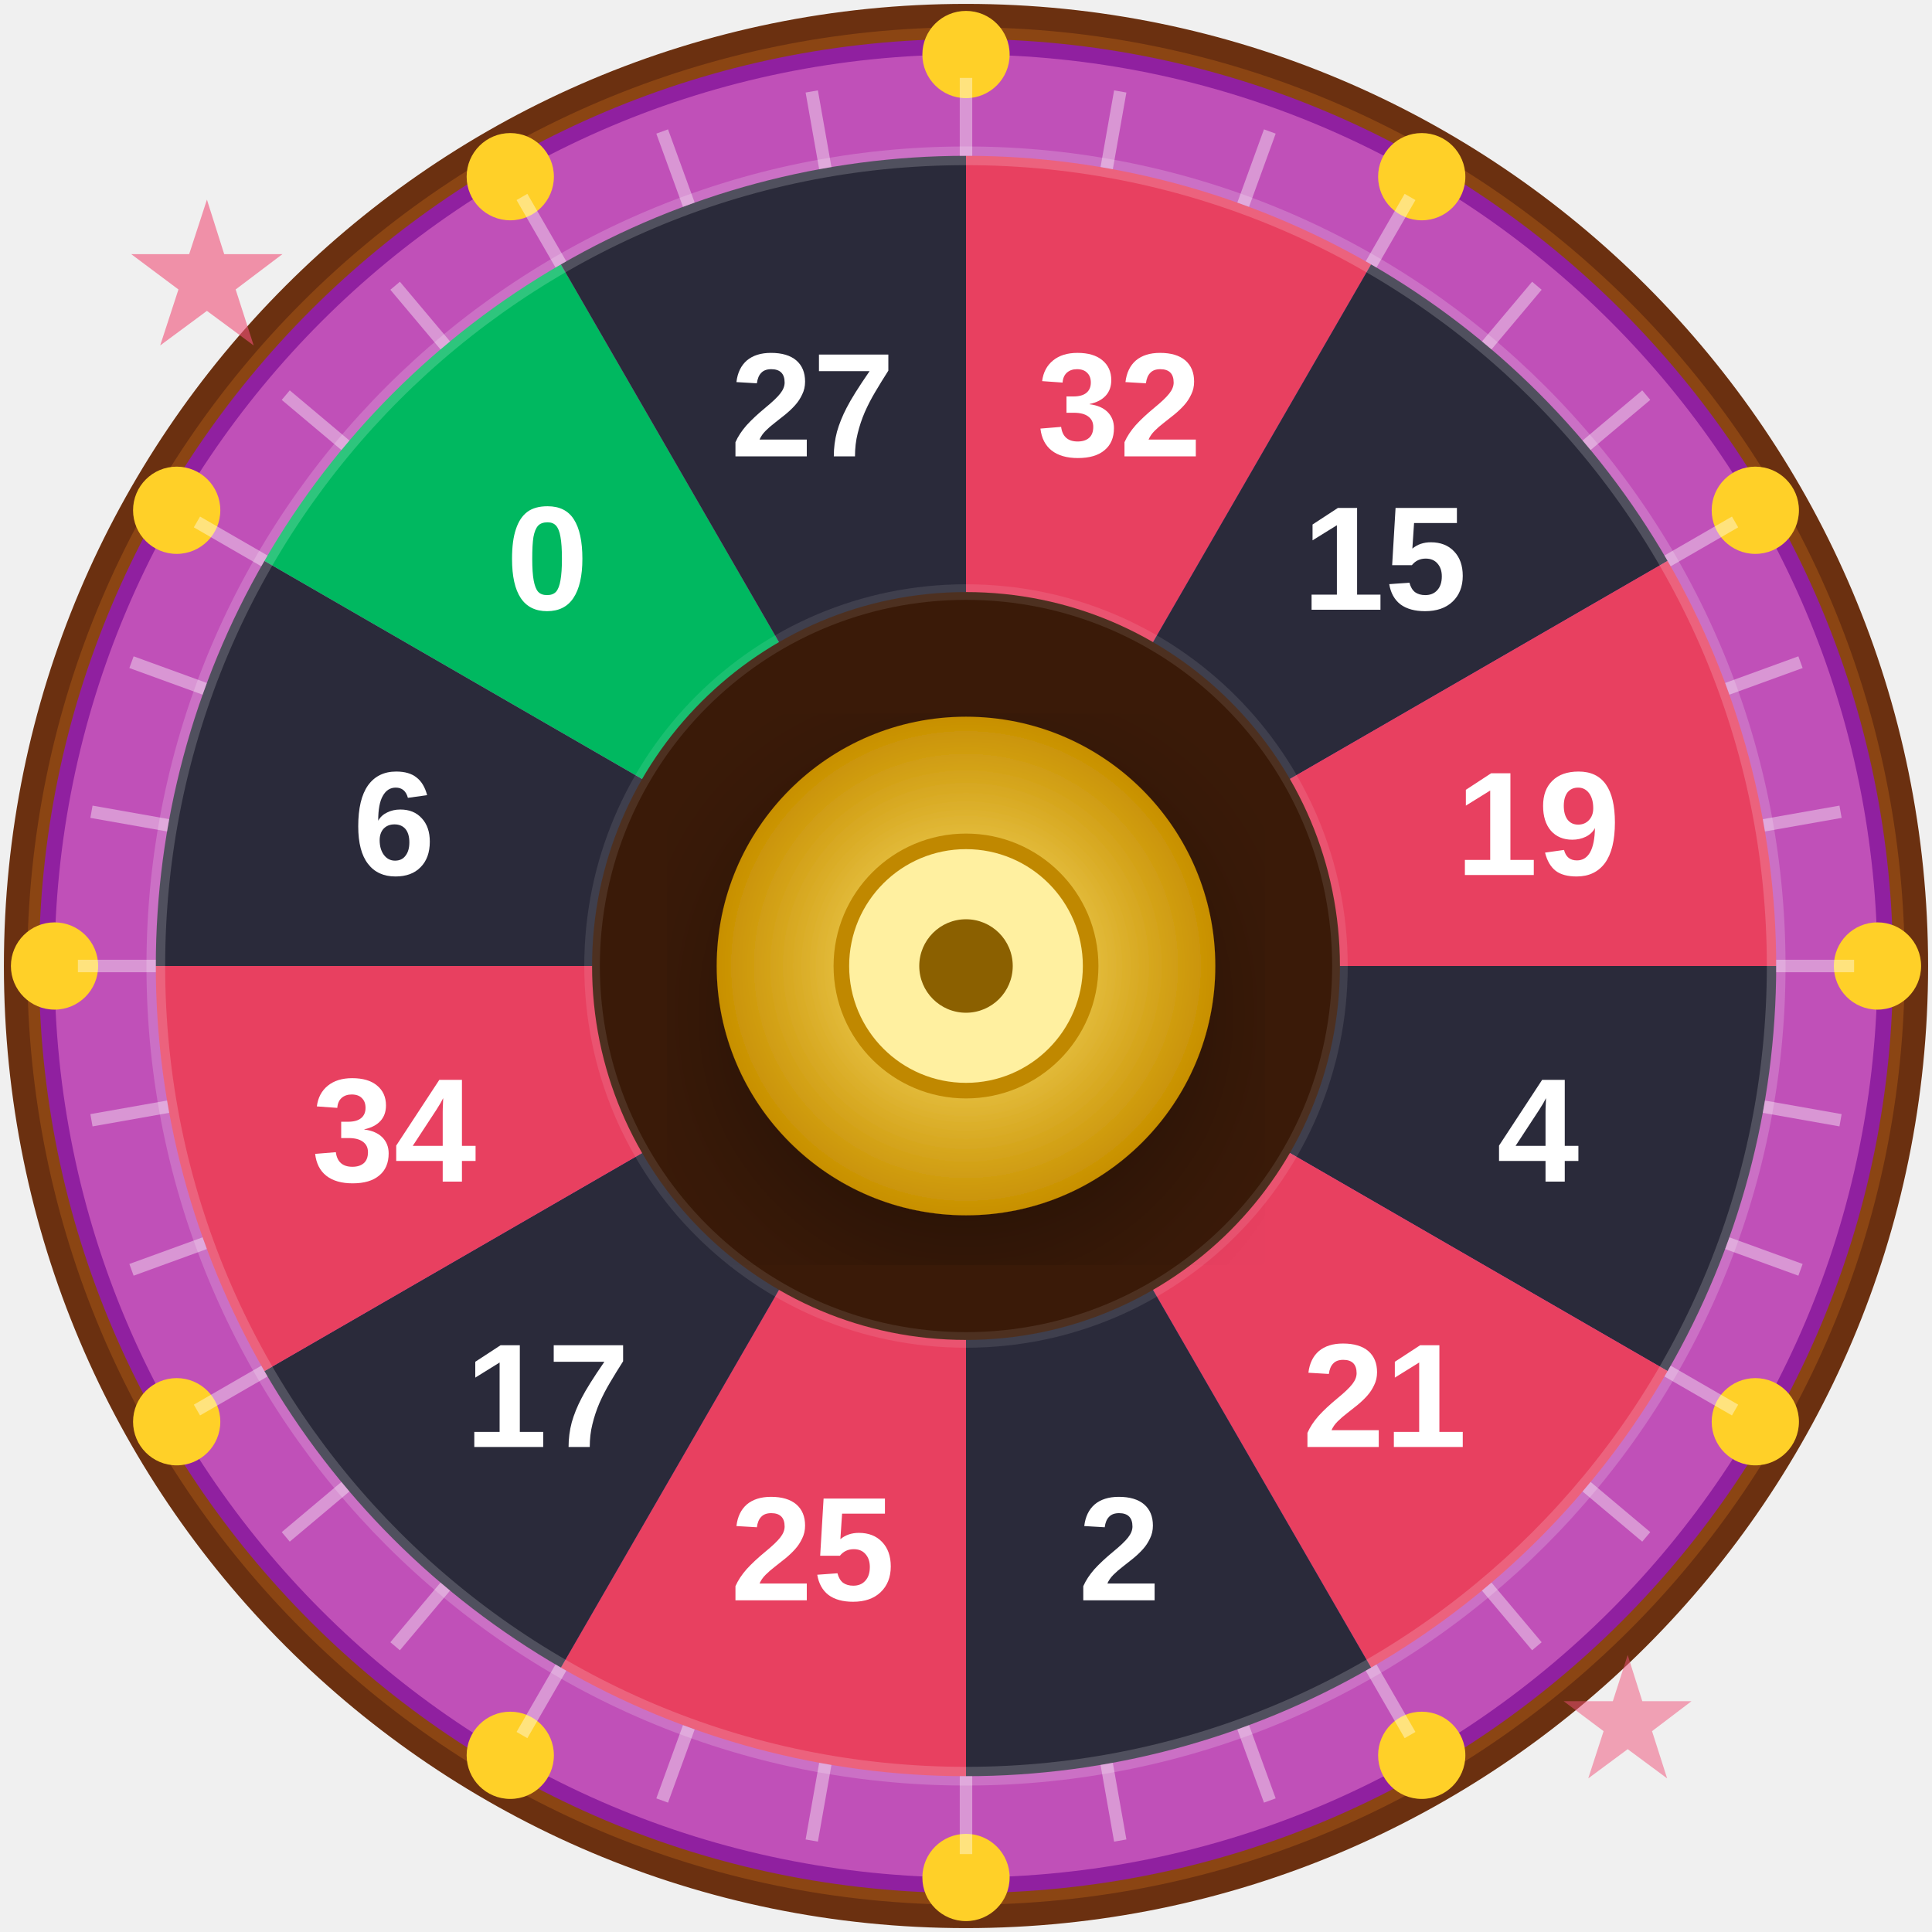
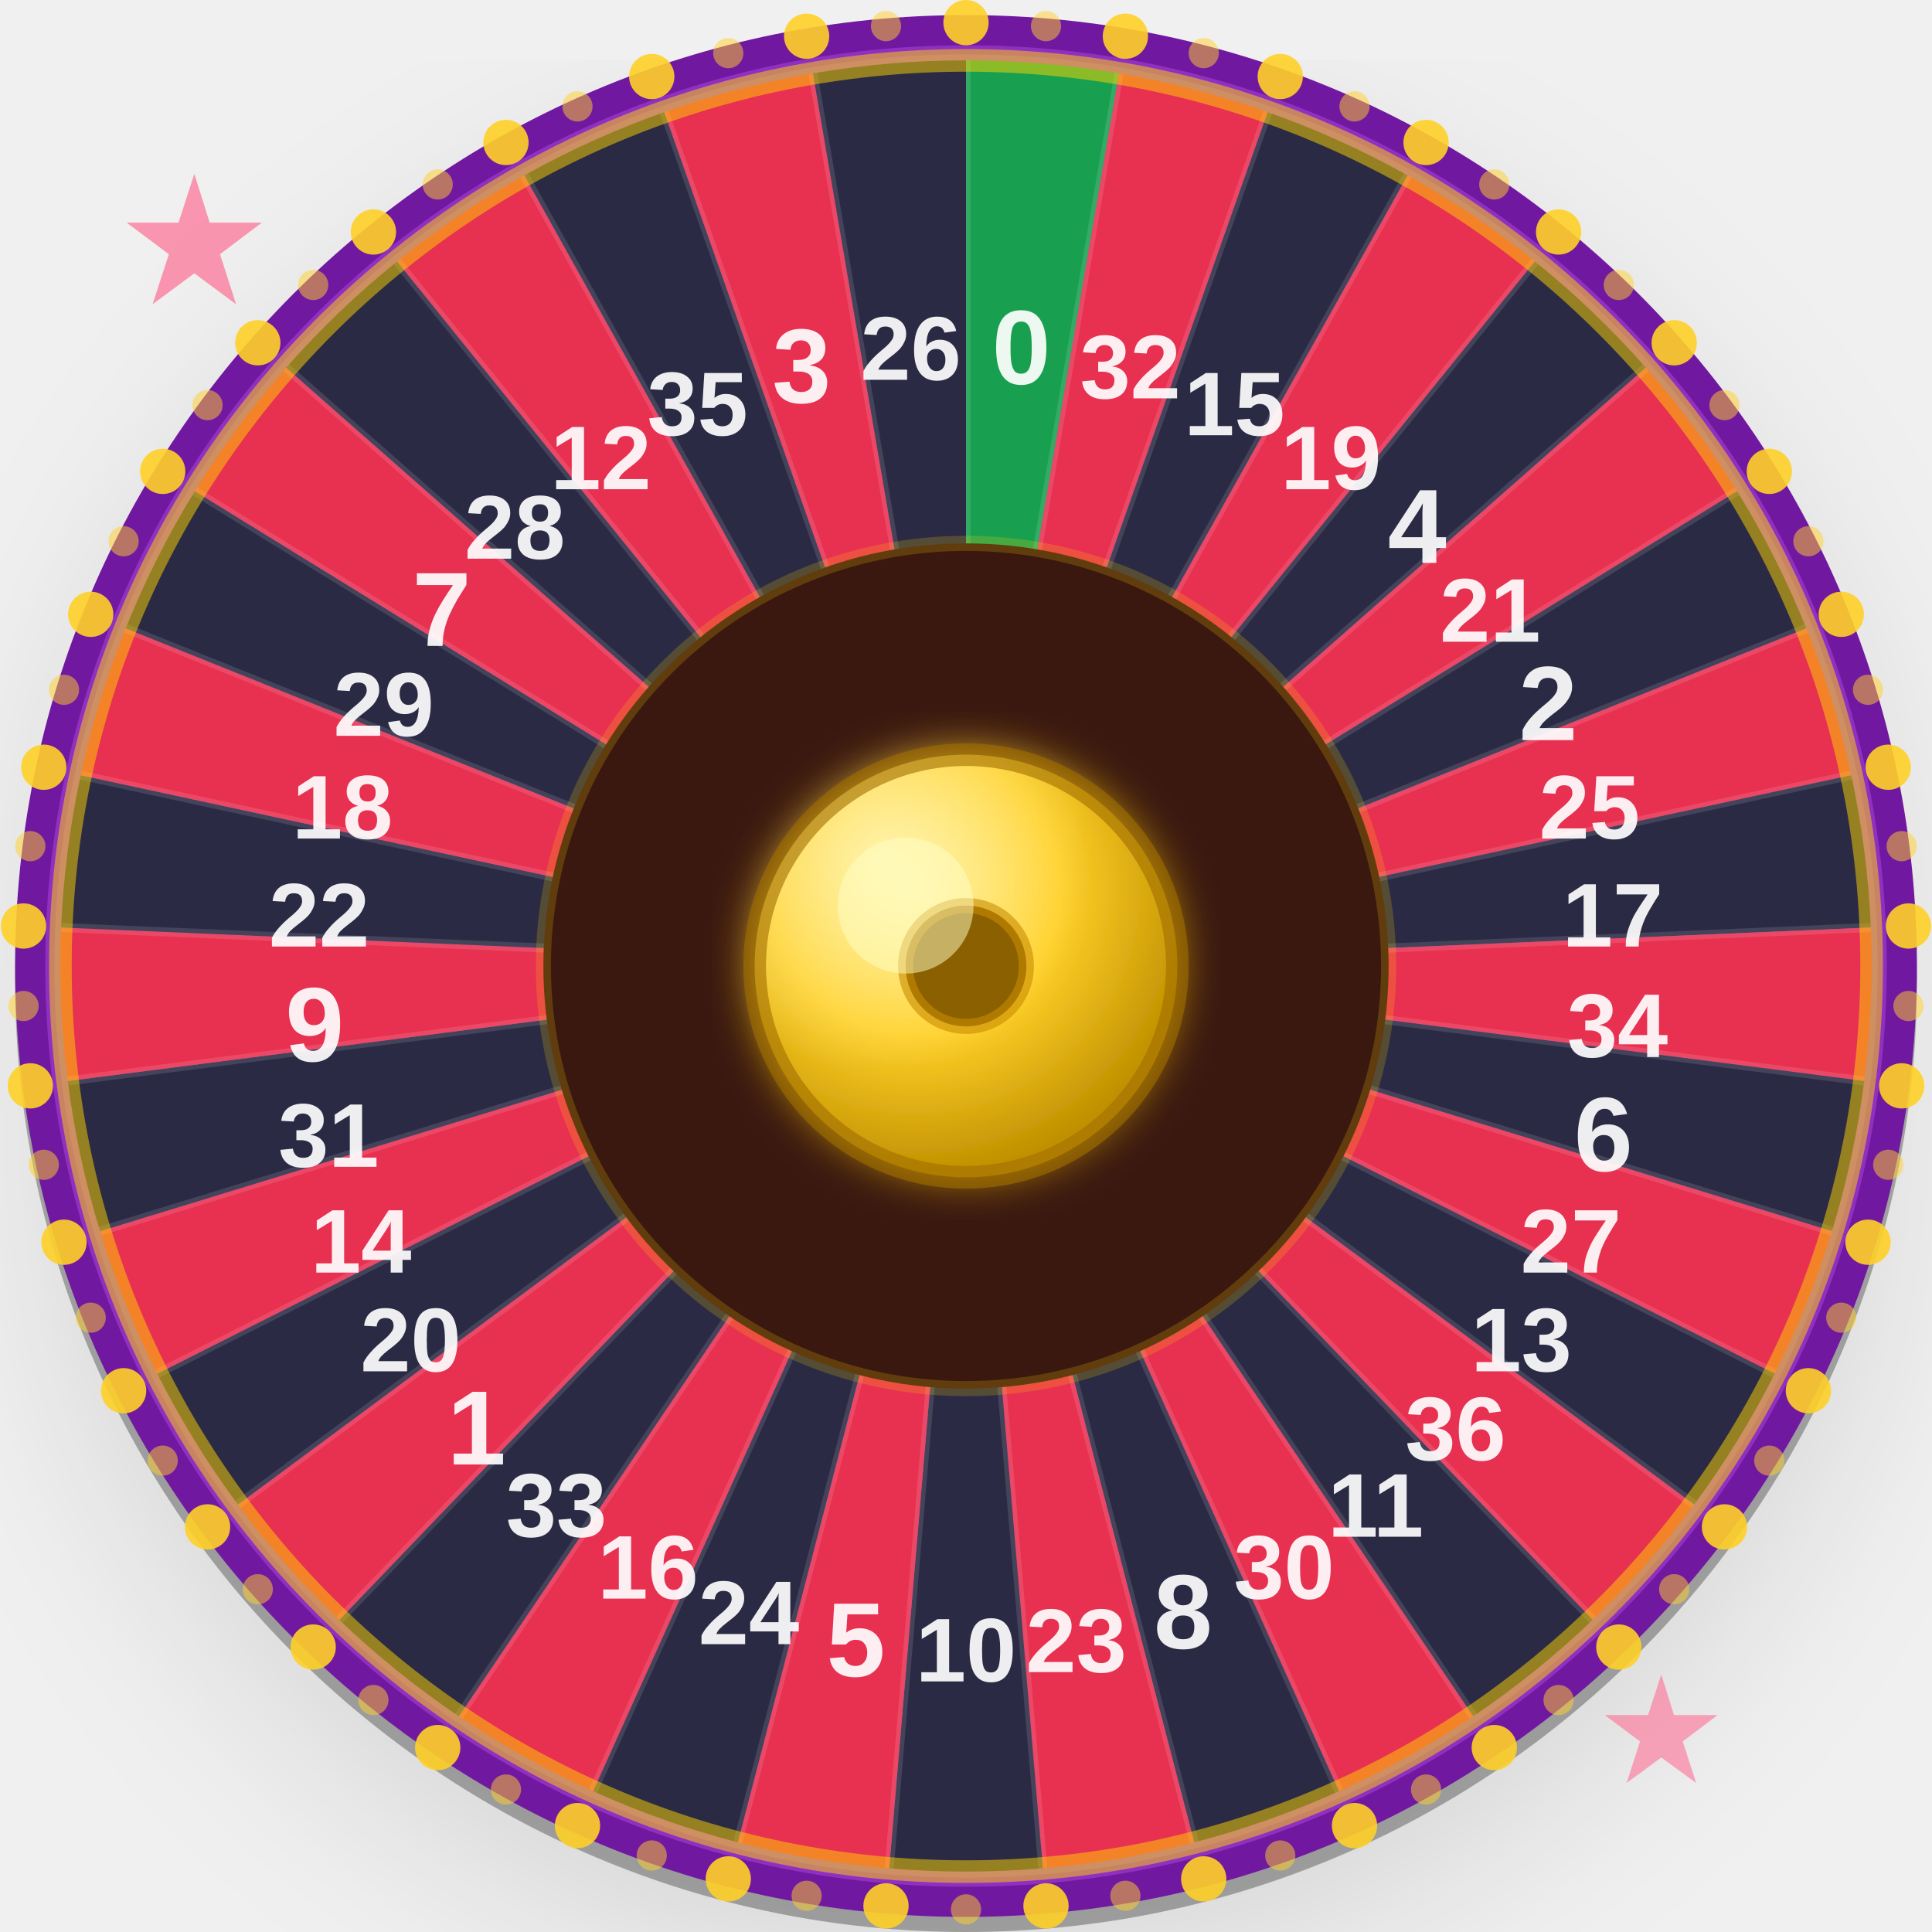
- <svg xmlns="http://www.w3.org/2000/svg" viewBox="0 0 124 124">
+ <svg xmlns="http://www.w3.org/2000/svg" viewBox="0 0 128 128">
  <defs>
-     <radialGradient id="wHub" cx="50%" cy="50%" r="50%">
+     <radialGradient id="hubG" cx="38%" cy="32%" r="68%">
      <stop offset="0%" stop-color="#FFE878" />
-       <stop offset="100%" stop-color="#C89000" />
+       <stop offset="50%" stop-color="#FFD028" />
+       <stop offset="100%" stop-color="#C09000" />
    </radialGradient>
-     <filter id="wShadow" x="-10%" y="-10%" width="120%" height="120%">
-       <feDropShadow dx="0" dy="3" stdDeviation="4" flood-color="rgba(0,0,0,0.3)" />
+     <radialGradient id="hubShine" cx="30%" cy="25%" r="50%">
+       <stop offset="0%" stop-color="rgba(255,255,220,0.6)" />
+       <stop offset="100%" stop-color="rgba(255,255,220,0)" />
+     </radialGradient>
+     <filter id="wShadow">
+       <feDropShadow dx="0" dy="4" stdDeviation="6" flood-color="rgba(0,0,0,0.35)" />
+     </filter>
+     <filter id="wGlow">
+       <feGaussianBlur stdDeviation="1.5" result="b" />
+       <feMerge>
+         <feMergeNode in="b" />
+         <feMergeNode in="SourceGraphic" />
+       </feMerge>
    </filter>
  </defs>
-   <circle cx="62" cy="62" r="61" fill="#8B4513" stroke="#6B3010" stroke-width="1.5" />
-   <circle cx="62" cy="62" r="59" fill="#C050B8" stroke="#9020A0" stroke-width="1" />
-   <circle cx="62.0" cy="3.5" r="2.8" fill="#FFD028" />
-   <circle cx="91.25" cy="11.34" r="2.8" fill="#FFD028" />
-   <circle cx="112.66" cy="32.75" r="2.8" fill="#FFD028" />
-   <circle cx="120.5" cy="62.0" r="2.8" fill="#FFD028" />
-   <circle cx="112.66" cy="91.25" r="2.8" fill="#FFD028" />
-   <circle cx="91.25" cy="112.66" r="2.8" fill="#FFD028" />
-   <circle cx="62.0" cy="120.5" r="2.8" fill="#FFD028" />
-   <circle cx="32.75" cy="112.66" r="2.8" fill="#FFD028" />
-   <circle cx="11.34" cy="91.25" r="2.8" fill="#FFD028" />
-   <circle cx="3.5" cy="62.0" r="2.8" fill="#FFD028" />
-   <circle cx="11.34" cy="32.75" r="2.8" fill="#FFD028" />
-   <circle cx="32.75" cy="11.34" r="2.8" fill="#FFD028" />
-   <path d="M 62,62 L 62.0,10.0 A 52,52 0 0,1 88.0,16.97 Z" fill="#E84060" />
-   <text x="71.84" y="29.29" text-anchor="middle" font-size="9.5" font-weight="700" fill="white" font-family="Arial">32</text>
-   <path d="M 62,62 L 88.0,16.97 A 52,52 0 0,1 107.03,36.0 Z" fill="#2A2A3A" />
-   <text x="88.87" y="39.13" text-anchor="middle" font-size="9.5" font-weight="700" fill="white" font-family="Arial">15</text>
-   <path d="M 62,62 L 107.03,36.0 A 52,52 0 0,1 114.0,62.0 Z" fill="#E84060" />
-   <text x="98.71" y="56.16" text-anchor="middle" font-size="9.5" font-weight="700" fill="white" font-family="Arial">19</text>
-   <path d="M 62,62 L 114.0,62.0 A 52,52 0 0,1 107.03,88.0 Z" fill="#2A2A3A" />
-   <text x="98.71" y="75.84" text-anchor="middle" font-size="9.5" font-weight="700" fill="white" font-family="Arial">4</text>
-   <path d="M 62,62 L 107.03,88.0 A 52,52 0 0,1 88.0,107.03 Z" fill="#E84060" />
-   <text x="88.87" y="92.87" text-anchor="middle" font-size="9.5" font-weight="700" fill="white" font-family="Arial">21</text>
-   <path d="M 62,62 L 88.0,107.03 A 52,52 0 0,1 62.0,114.0 Z" fill="#2A2A3A" />
-   <text x="71.84" y="102.71" text-anchor="middle" font-size="9.5" font-weight="700" fill="white" font-family="Arial">2</text>
-   <path d="M 62,62 L 62.0,114.0 A 52,52 0 0,1 36.0,107.03 Z" fill="#E84060" />
-   <text x="52.16" y="102.71" text-anchor="middle" font-size="9.5" font-weight="700" fill="white" font-family="Arial">25</text>
-   <path d="M 62,62 L 36.0,107.03 A 52,52 0 0,1 16.97,88.0 Z" fill="#2A2A3A" />
-   <text x="35.13" y="92.87" text-anchor="middle" font-size="9.5" font-weight="700" fill="white" font-family="Arial">17</text>
-   <path d="M 62,62 L 16.97,88.0 A 52,52 0 0,1 10.0,62.0 Z" fill="#E84060" />
-   <text x="25.29" y="75.84" text-anchor="middle" font-size="9.5" font-weight="700" fill="white" font-family="Arial">34</text>
-   <path d="M 62,62 L 10.0,62.0 A 52,52 0 0,1 16.97,36.0 Z" fill="#2A2A3A" />
-   <text x="25.29" y="56.16" text-anchor="middle" font-size="9.5" font-weight="700" fill="white" font-family="Arial">6</text>
-   <path d="M 62,62 L 16.97,36.0 A 52,52 0 0,1 36.0,16.97 Z" fill="#00B860" />
-   <text x="35.13" y="39.13" text-anchor="middle" font-size="9.5" font-weight="700" fill="white" font-family="Arial">0</text>
-   <path d="M 62,62 L 36.0,16.97 A 52,52 0 0,1 62.0,10.0 Z" fill="#2A2A3A" />
-   <text x="52.16" y="29.29" text-anchor="middle" font-size="9.5" font-weight="700" fill="white" font-family="Arial">27</text>
-   <line x1="62.0" y1="10.0" x2="62.0" y2="5.0" stroke="rgba(255,255,255,0.4)" stroke-width="0.8" />
-   <line x1="71.03" y1="10.79" x2="71.9" y2="5.87" stroke="rgba(255,255,255,0.4)" stroke-width="0.8" />
-   <line x1="79.79" y1="13.14" x2="81.5" y2="8.44" stroke="rgba(255,255,255,0.4)" stroke-width="0.8" />
-   <line x1="88.0" y1="16.97" x2="90.5" y2="12.64" stroke="rgba(255,255,255,0.4)" stroke-width="0.8" />
-   <line x1="95.42" y1="22.17" x2="98.64" y2="18.34" stroke="rgba(255,255,255,0.4)" stroke-width="0.8" />
-   <line x1="101.83" y1="28.58" x2="105.66" y2="25.36" stroke="rgba(255,255,255,0.4)" stroke-width="0.8" />
-   <line x1="107.03" y1="36.0" x2="111.36" y2="33.5" stroke="rgba(255,255,255,0.4)" stroke-width="0.8" />
-   <line x1="110.86" y1="44.21" x2="115.56" y2="42.5" stroke="rgba(255,255,255,0.4)" stroke-width="0.8" />
-   <line x1="113.21" y1="52.97" x2="118.13" y2="52.1" stroke="rgba(255,255,255,0.4)" stroke-width="0.8" />
-   <line x1="114.0" y1="62.0" x2="119.0" y2="62.0" stroke="rgba(255,255,255,0.4)" stroke-width="0.8" />
-   <line x1="113.21" y1="71.03" x2="118.13" y2="71.9" stroke="rgba(255,255,255,0.4)" stroke-width="0.8" />
-   <line x1="110.86" y1="79.79" x2="115.56" y2="81.5" stroke="rgba(255,255,255,0.4)" stroke-width="0.8" />
-   <line x1="107.03" y1="88.0" x2="111.36" y2="90.5" stroke="rgba(255,255,255,0.4)" stroke-width="0.8" />
-   <line x1="101.83" y1="95.42" x2="105.66" y2="98.64" stroke="rgba(255,255,255,0.4)" stroke-width="0.8" />
-   <line x1="95.42" y1="101.83" x2="98.64" y2="105.66" stroke="rgba(255,255,255,0.4)" stroke-width="0.8" />
-   <line x1="88.0" y1="107.03" x2="90.5" y2="111.36" stroke="rgba(255,255,255,0.4)" stroke-width="0.8" />
-   <line x1="79.79" y1="110.86" x2="81.5" y2="115.56" stroke="rgba(255,255,255,0.4)" stroke-width="0.8" />
-   <line x1="71.03" y1="113.21" x2="71.9" y2="118.13" stroke="rgba(255,255,255,0.4)" stroke-width="0.8" />
-   <line x1="62.0" y1="114.0" x2="62.0" y2="119.0" stroke="rgba(255,255,255,0.4)" stroke-width="0.8" />
-   <line x1="52.97" y1="113.21" x2="52.1" y2="118.13" stroke="rgba(255,255,255,0.4)" stroke-width="0.8" />
-   <line x1="44.21" y1="110.86" x2="42.5" y2="115.56" stroke="rgba(255,255,255,0.4)" stroke-width="0.8" />
-   <line x1="36.0" y1="107.03" x2="33.5" y2="111.36" stroke="rgba(255,255,255,0.4)" stroke-width="0.8" />
-   <line x1="28.58" y1="101.83" x2="25.36" y2="105.66" stroke="rgba(255,255,255,0.4)" stroke-width="0.8" />
-   <line x1="22.17" y1="95.42" x2="18.34" y2="98.64" stroke="rgba(255,255,255,0.4)" stroke-width="0.8" />
-   <line x1="16.97" y1="88.0" x2="12.64" y2="90.5" stroke="rgba(255,255,255,0.4)" stroke-width="0.8" />
-   <line x1="13.14" y1="79.79" x2="8.44" y2="81.5" stroke="rgba(255,255,255,0.4)" stroke-width="0.8" />
-   <line x1="10.79" y1="71.03" x2="5.87" y2="71.9" stroke="rgba(255,255,255,0.4)" stroke-width="0.8" />
-   <line x1="10.0" y1="62.0" x2="5.0" y2="62.0" stroke="rgba(255,255,255,0.4)" stroke-width="0.8" />
-   <line x1="10.79" y1="52.97" x2="5.87" y2="52.1" stroke="rgba(255,255,255,0.4)" stroke-width="0.8" />
-   <line x1="13.14" y1="44.21" x2="8.44" y2="42.5" stroke="rgba(255,255,255,0.4)" stroke-width="0.8" />
-   <line x1="16.97" y1="36.0" x2="12.64" y2="33.5" stroke="rgba(255,255,255,0.4)" stroke-width="0.8" />
-   <line x1="22.17" y1="28.58" x2="18.34" y2="25.36" stroke="rgba(255,255,255,0.4)" stroke-width="0.8" />
-   <line x1="28.58" y1="22.17" x2="25.36" y2="18.34" stroke="rgba(255,255,255,0.4)" stroke-width="0.8" />
-   <line x1="36.0" y1="16.97" x2="33.5" y2="12.64" stroke="rgba(255,255,255,0.4)" stroke-width="0.8" />
-   <line x1="44.21" y1="13.14" x2="42.5" y2="8.44" stroke="rgba(255,255,255,0.4)" stroke-width="0.8" />
-   <line x1="52.97" y1="10.79" x2="52.1" y2="5.87" stroke="rgba(255,255,255,0.4)" stroke-width="0.8" />
-   <circle cx="62" cy="62" r="52" fill="none" stroke="rgba(255,255,255,0.18)" stroke-width="1.2" />
-   <circle cx="62" cy="62" r="24" fill="#3A1A08" stroke="rgba(255,255,255,0.1)" stroke-width="1" />
-   <circle cx="62" cy="62" r="16" fill="url(#wHub)" filter="url(#wShadow)" />
-   <circle cx="62" cy="62" r="8" fill="#FFF0A0" stroke="#C08800" stroke-width="1" />
-   <circle cx="62" cy="62" r="3" fill="#8B6000" />
-   <text x="8" y="22" font-size="13" fill="rgba(240,80,120,0.6)" font-family="serif">★</text>
-   <text x="100" y="114" font-size="11" fill="rgba(240,80,120,0.5)" font-family="serif">★</text>
+   <circle cx="64" cy="65" r="63" fill="rgba(0,0,0,0.3)" filter="url(#wShadow)" />
+   <circle cx="64" cy="64" r="63" fill="#7018A0" />
+   <circle cx="64" cy="64" r="61" fill="#9030C0" />
+   <circle cx="64.0" cy="1.5" r="1.5" fill="#FFD028" opacity="0.9" />
+   <circle cx="69.3" cy="1.73" r="1" fill="#FFD028" opacity="0.5" />
+   <circle cx="74.56" cy="2.4" r="1.5" fill="#FFD028" opacity="0.9" />
+   <circle cx="79.75" cy="3.52" r="1" fill="#FFD028" opacity="0.5" />
+   <circle cx="84.82" cy="5.07" r="1.5" fill="#FFD028" opacity="0.9" />
+   <circle cx="89.74" cy="7.05" r="1" fill="#FFD028" opacity="0.5" />
+   <circle cx="94.48" cy="9.44" r="1.5" fill="#FFD028" opacity="0.9" />
+   <circle cx="99.0" cy="12.22" r="1" fill="#FFD028" opacity="0.5" />
+   <circle cx="103.26" cy="15.37" r="1.5" fill="#FFD028" opacity="0.9" />
+   <circle cx="107.25" cy="18.88" r="1" fill="#FFD028" opacity="0.5" />
+   <circle cx="110.92" cy="22.71" r="1.5" fill="#FFD028" opacity="0.9" />
+   <circle cx="114.25" cy="26.84" r="1" fill="#FFD028" opacity="0.5" />
+   <circle cx="117.22" cy="31.23" r="1.5" fill="#FFD028" opacity="0.9" />
+   <circle cx="119.81" cy="35.86" r="1" fill="#FFD028" opacity="0.5" />
+   <circle cx="121.99" cy="40.7" r="1.5" fill="#FFD028" opacity="0.9" />
+   <circle cx="123.76" cy="45.7" r="1" fill="#FFD028" opacity="0.5" />
+   <circle cx="125.1" cy="50.83" r="1.5" fill="#FFD028" opacity="0.9" />
+   <circle cx="125.99" cy="56.06" r="1" fill="#FFD028" opacity="0.5" />
+   <circle cx="126.44" cy="61.35" r="1.5" fill="#FFD028" opacity="0.9" />
+   <circle cx="126.44" cy="66.65" r="1" fill="#FFD028" opacity="0.5" />
+   <circle cx="125.99" cy="71.94" r="1.5" fill="#FFD028" opacity="0.9" />
+   <circle cx="125.1" cy="77.17" r="1" fill="#FFD028" opacity="0.5" />
+   <circle cx="123.76" cy="82.3" r="1.5" fill="#FFD028" opacity="0.9" />
+   <circle cx="121.99" cy="87.3" r="1" fill="#FFD028" opacity="0.5" />
+   <circle cx="119.81" cy="92.14" r="1.5" fill="#FFD028" opacity="0.9" />
+   <circle cx="117.22" cy="96.77" r="1" fill="#FFD028" opacity="0.5" />
+   <circle cx="114.25" cy="101.16" r="1.5" fill="#FFD028" opacity="0.9" />
+   <circle cx="110.92" cy="105.29" r="1" fill="#FFD028" opacity="0.5" />
+   <circle cx="107.25" cy="109.12" r="1.5" fill="#FFD028" opacity="0.9" />
+   <circle cx="103.26" cy="112.63" r="1" fill="#FFD028" opacity="0.5" />
+   <circle cx="99.0" cy="115.78" r="1.5" fill="#FFD028" opacity="0.9" />
+   <circle cx="94.48" cy="118.56" r="1" fill="#FFD028" opacity="0.5" />
+   <circle cx="89.74" cy="120.95" r="1.5" fill="#FFD028" opacity="0.9" />
+   <circle cx="84.82" cy="122.93" r="1" fill="#FFD028" opacity="0.5" />
+   <circle cx="79.75" cy="124.48" r="1.5" fill="#FFD028" opacity="0.9" />
+   <circle cx="74.56" cy="125.6" r="1" fill="#FFD028" opacity="0.5" />
+   <circle cx="69.3" cy="126.27" r="1.5" fill="#FFD028" opacity="0.9" />
+   <circle cx="64.0" cy="126.5" r="1" fill="#FFD028" opacity="0.5" />
+   <circle cx="58.7" cy="126.27" r="1.5" fill="#FFD028" opacity="0.9" />
+   <circle cx="53.44" cy="125.6" r="1" fill="#FFD028" opacity="0.5" />
+   <circle cx="48.25" cy="124.48" r="1.5" fill="#FFD028" opacity="0.9" />
+   <circle cx="43.18" cy="122.93" r="1" fill="#FFD028" opacity="0.5" />
+   <circle cx="38.26" cy="120.95" r="1.5" fill="#FFD028" opacity="0.9" />
+   <circle cx="33.52" cy="118.56" r="1" fill="#FFD028" opacity="0.5" />
+   <circle cx="29.0" cy="115.78" r="1.5" fill="#FFD028" opacity="0.9" />
+   <circle cx="24.74" cy="112.63" r="1" fill="#FFD028" opacity="0.5" />
+   <circle cx="20.75" cy="109.12" r="1.5" fill="#FFD028" opacity="0.9" />
+   <circle cx="17.08" cy="105.29" r="1" fill="#FFD028" opacity="0.5" />
+   <circle cx="13.75" cy="101.16" r="1.5" fill="#FFD028" opacity="0.9" />
+   <circle cx="10.78" cy="96.77" r="1" fill="#FFD028" opacity="0.5" />
+   <circle cx="8.19" cy="92.14" r="1.5" fill="#FFD028" opacity="0.9" />
+   <circle cx="6.01" cy="87.3" r="1" fill="#FFD028" opacity="0.5" />
+   <circle cx="4.24" cy="82.3" r="1.5" fill="#FFD028" opacity="0.9" />
+   <circle cx="2.9" cy="77.17" r="1" fill="#FFD028" opacity="0.5" />
+   <circle cx="2.01" cy="71.94" r="1.5" fill="#FFD028" opacity="0.9" />
+   <circle cx="1.56" cy="66.65" r="1" fill="#FFD028" opacity="0.5" />
+   <circle cx="1.56" cy="61.35" r="1.5" fill="#FFD028" opacity="0.9" />
+   <circle cx="2.01" cy="56.06" r="1" fill="#FFD028" opacity="0.5" />
+   <circle cx="2.9" cy="50.83" r="1.5" fill="#FFD028" opacity="0.9" />
+   <circle cx="4.24" cy="45.7" r="1" fill="#FFD028" opacity="0.5" />
+   <circle cx="6.01" cy="40.7" r="1.5" fill="#FFD028" opacity="0.9" />
+   <circle cx="8.19" cy="35.86" r="1" fill="#FFD028" opacity="0.5" />
+   <circle cx="10.78" cy="31.23" r="1.5" fill="#FFD028" opacity="0.9" />
+   <circle cx="13.75" cy="26.84" r="1" fill="#FFD028" opacity="0.5" />
+   <circle cx="17.08" cy="22.71" r="1.5" fill="#FFD028" opacity="0.9" />
+   <circle cx="20.75" cy="18.88" r="1" fill="#FFD028" opacity="0.5" />
+   <circle cx="24.74" cy="15.37" r="1.5" fill="#FFD028" opacity="0.9" />
+   <circle cx="29.0" cy="12.22" r="1" fill="#FFD028" opacity="0.5" />
+   <circle cx="33.52" cy="9.44" r="1.5" fill="#FFD028" opacity="0.9" />
+   <circle cx="38.26" cy="7.05" r="1" fill="#FFD028" opacity="0.5" />
+   <circle cx="43.18" cy="5.07" r="1.5" fill="#FFD028" opacity="0.9" />
+   <circle cx="48.25" cy="3.52" r="1" fill="#FFD028" opacity="0.5" />
+   <circle cx="53.44" cy="2.4" r="1.5" fill="#FFD028" opacity="0.9" />
+   <circle cx="58.7" cy="1.73" r="1" fill="#FFD028" opacity="0.5" />
+   <circle cx="64" cy="64" r="60" fill="none" stroke="rgba(255,255,255,0.12)" stroke-width="0.8" />
+   <path d="M 64,64 L 64.0,4.0 A 60,60 0 0,1 74.14,4.86 Z" fill="#18A050" />
+   <line x1="64" y1="64" x2="64.0" y2="4.0" stroke="rgba(255,255,255,0.12)" stroke-width="0.6" />
+   <path d="M 64,64 L 74.14,4.86 A 60,60 0 0,1 83.99,7.43 Z" fill="#E83050" />
+   <line x1="64" y1="64" x2="74.14" y2="4.86" stroke="rgba(255,255,255,0.12)" stroke-width="0.6" />
+   <path d="M 64,64 L 83.99,7.43 A 60,60 0 0,1 93.26,11.62 Z" fill="#2A2A44" />
+   <line x1="64" y1="64" x2="83.99" y2="7.43" stroke="rgba(255,255,255,0.12)" stroke-width="0.6" />
+   <path d="M 64,64 L 93.26,11.62 A 60,60 0 0,1 101.69,17.32 Z" fill="#E83050" />
+   <line x1="64" y1="64" x2="93.26" y2="11.62" stroke="rgba(255,255,255,0.12)" stroke-width="0.6" />
+   <path d="M 64,64 L 101.69,17.32 A 60,60 0 0,1 109.04,24.36 Z" fill="#2A2A44" />
+   <line x1="64" y1="64" x2="101.69" y2="17.32" stroke="rgba(255,255,255,0.12)" stroke-width="0.6" />
+   <path d="M 64,64 L 109.04,24.36 A 60,60 0 0,1 115.09,32.54 Z" fill="#E83050" />
+   <line x1="64" y1="64" x2="109.04" y2="24.36" stroke="rgba(255,255,255,0.12)" stroke-width="0.6" />
+   <path d="M 64,64 L 115.09,32.54 A 60,60 0 0,1 119.67,41.63 Z" fill="#2A2A44" />
+   <line x1="64" y1="64" x2="115.09" y2="32.54" stroke="rgba(255,255,255,0.12)" stroke-width="0.6" />
+   <path d="M 64,64 L 119.67,41.63 A 60,60 0 0,1 122.65,51.36 Z" fill="#E83050" />
+   <line x1="64" y1="64" x2="119.67" y2="41.63" stroke="rgba(255,255,255,0.12)" stroke-width="0.6" />
+   <path d="M 64,64 L 122.65,51.36 A 60,60 0 0,1 123.95,61.45 Z" fill="#2A2A44" />
+   <line x1="64" y1="64" x2="122.65" y2="51.36" stroke="rgba(255,255,255,0.12)" stroke-width="0.6" />
+   <path d="M 64,64 L 123.95,61.45 A 60,60 0 0,1 123.51,71.62 Z" fill="#E83050" />
+   <line x1="64" y1="64" x2="123.95" y2="61.45" stroke="rgba(255,255,255,0.12)" stroke-width="0.6" />
+   <path d="M 64,64 L 123.51,71.62 A 60,60 0 0,1 121.37,81.57 Z" fill="#2A2A44" />
+   <line x1="64" y1="64" x2="123.51" y2="71.62" stroke="rgba(255,255,255,0.12)" stroke-width="0.6" />
+   <path d="M 64,64 L 121.37,81.57 A 60,60 0 0,1 117.58,91.01 Z" fill="#E83050" />
+   <line x1="64" y1="64" x2="121.37" y2="81.57" stroke="rgba(255,255,255,0.12)" stroke-width="0.6" />
+   <path d="M 64,64 L 117.58,91.01 A 60,60 0 0,1 112.24,99.68 Z" fill="#2A2A44" />
+   <line x1="64" y1="64" x2="117.58" y2="91.01" stroke="rgba(255,255,255,0.12)" stroke-width="0.6" />
+   <path d="M 64,64 L 112.24,99.68 A 60,60 0 0,1 105.52,107.32 Z" fill="#E83050" />
+   <line x1="64" y1="64" x2="112.24" y2="99.68" stroke="rgba(255,255,255,0.12)" stroke-width="0.6" />
+   <path d="M 64,64 L 105.52,107.32 A 60,60 0 0,1 97.6,113.71 Z" fill="#2A2A44" />
+   <line x1="64" y1="64" x2="105.52" y2="107.32" stroke="rgba(255,255,255,0.12)" stroke-width="0.6" />
+   <path d="M 64,64 L 97.6,113.71 A 60,60 0 0,1 88.71,118.67 Z" fill="#E83050" />
+   <line x1="64" y1="64" x2="97.6" y2="113.71" stroke="rgba(255,255,255,0.12)" stroke-width="0.6" />
+   <path d="M 64,64 L 88.71,118.67 A 60,60 0 0,1 79.12,122.06 Z" fill="#2A2A44" />
+   <line x1="64" y1="64" x2="88.71" y2="118.67" stroke="rgba(255,255,255,0.12)" stroke-width="0.6" />
+   <path d="M 64,64 L 79.12,122.06 A 60,60 0 0,1 69.09,123.78 Z" fill="#E83050" />
+   <line x1="64" y1="64" x2="79.12" y2="122.06" stroke="rgba(255,255,255,0.12)" stroke-width="0.6" />
+   <path d="M 64,64 L 69.09,123.78 A 60,60 0 0,1 58.91,123.78 Z" fill="#2A2A44" />
+   <line x1="64" y1="64" x2="69.09" y2="123.78" stroke="rgba(255,255,255,0.12)" stroke-width="0.6" />
+   <path d="M 64,64 L 58.91,123.78 A 60,60 0 0,1 48.88,122.06 Z" fill="#E83050" />
+   <line x1="64" y1="64" x2="58.91" y2="123.78" stroke="rgba(255,255,255,0.12)" stroke-width="0.6" />
+   <path d="M 64,64 L 48.88,122.06 A 60,60 0 0,1 39.29,118.67 Z" fill="#2A2A44" />
+   <line x1="64" y1="64" x2="48.88" y2="122.06" stroke="rgba(255,255,255,0.12)" stroke-width="0.6" />
+   <path d="M 64,64 L 39.29,118.67 A 60,60 0 0,1 30.4,113.71 Z" fill="#E83050" />
+   <line x1="64" y1="64" x2="39.29" y2="118.67" stroke="rgba(255,255,255,0.12)" stroke-width="0.6" />
+   <path d="M 64,64 L 30.4,113.71 A 60,60 0 0,1 22.48,107.32 Z" fill="#2A2A44" />
+   <line x1="64" y1="64" x2="30.4" y2="113.71" stroke="rgba(255,255,255,0.12)" stroke-width="0.6" />
+   <path d="M 64,64 L 22.48,107.32 A 60,60 0 0,1 15.76,99.68 Z" fill="#E83050" />
+   <line x1="64" y1="64" x2="22.48" y2="107.32" stroke="rgba(255,255,255,0.12)" stroke-width="0.6" />
+   <path d="M 64,64 L 15.76,99.68 A 60,60 0 0,1 10.42,91.01 Z" fill="#2A2A44" />
+   <line x1="64" y1="64" x2="15.76" y2="99.68" stroke="rgba(255,255,255,0.12)" stroke-width="0.6" />
+   <path d="M 64,64 L 10.42,91.01 A 60,60 0 0,1 6.63,81.57 Z" fill="#E83050" />
+   <line x1="64" y1="64" x2="10.42" y2="91.01" stroke="rgba(255,255,255,0.12)" stroke-width="0.6" />
+   <path d="M 64,64 L 6.63,81.57 A 60,60 0 0,1 4.49,71.62 Z" fill="#2A2A44" />
+   <line x1="64" y1="64" x2="6.63" y2="81.57" stroke="rgba(255,255,255,0.12)" stroke-width="0.6" />
+   <path d="M 64,64 L 4.49,71.62 A 60,60 0 0,1 4.05,61.45 Z" fill="#E83050" />
+   <line x1="64" y1="64" x2="4.49" y2="71.62" stroke="rgba(255,255,255,0.12)" stroke-width="0.6" />
+   <path d="M 64,64 L 4.05,61.45 A 60,60 0 0,1 5.35,51.36 Z" fill="#2A2A44" />
+   <line x1="64" y1="64" x2="4.05" y2="61.45" stroke="rgba(255,255,255,0.12)" stroke-width="0.6" />
+   <path d="M 64,64 L 5.35,51.36 A 60,60 0 0,1 8.33,41.63 Z" fill="#E83050" />
+   <line x1="64" y1="64" x2="5.35" y2="51.36" stroke="rgba(255,255,255,0.12)" stroke-width="0.6" />
+   <path d="M 64,64 L 8.33,41.63 A 60,60 0 0,1 12.91,32.54 Z" fill="#2A2A44" />
+   <line x1="64" y1="64" x2="8.33" y2="41.63" stroke="rgba(255,255,255,0.12)" stroke-width="0.6" />
+   <path d="M 64,64 L 12.91,32.54 A 60,60 0 0,1 18.96,24.36 Z" fill="#E83050" />
+   <line x1="64" y1="64" x2="12.91" y2="32.54" stroke="rgba(255,255,255,0.12)" stroke-width="0.6" />
+   <path d="M 64,64 L 18.96,24.36 A 60,60 0 0,1 26.31,17.32 Z" fill="#2A2A44" />
+   <line x1="64" y1="64" x2="18.96" y2="24.36" stroke="rgba(255,255,255,0.12)" stroke-width="0.6" />
+   <path d="M 64,64 L 26.31,17.32 A 60,60 0 0,1 34.74,11.62 Z" fill="#E83050" />
+   <line x1="64" y1="64" x2="26.31" y2="17.32" stroke="rgba(255,255,255,0.12)" stroke-width="0.6" />
+   <path d="M 64,64 L 34.74,11.62 A 60,60 0 0,1 44.01,7.43 Z" fill="#2A2A44" />
+   <line x1="64" y1="64" x2="34.74" y2="11.62" stroke="rgba(255,255,255,0.12)" stroke-width="0.6" />
+   <path d="M 64,64 L 44.01,7.43 A 60,60 0 0,1 53.86,4.86 Z" fill="#E83050" />
+   <line x1="64" y1="64" x2="44.01" y2="7.43" stroke="rgba(255,255,255,0.12)" stroke-width="0.6" />
+   <path d="M 64,64 L 53.86,4.86 A 60,60 0 0,1 64.0,4.0 Z" fill="#2A2A44" />
+   <line x1="64" y1="64" x2="53.86" y2="4.86" stroke="rgba(255,255,255,0.12)" stroke-width="0.6" />
+   <text x="67.66" y="23.46" text-anchor="middle" dominant-baseline="middle" font-size="7" font-weight="700" fill="rgba(255,255,255,0.92)" font-family="Arial">0</text>
+   <text x="74.89" y="24.69" text-anchor="middle" dominant-baseline="middle" font-size="6" font-weight="700" fill="rgba(255,255,255,0.92)" font-family="Arial">32</text>
+   <text x="81.79" y="27.13" text-anchor="middle" dominant-baseline="middle" font-size="6" font-weight="700" fill="rgba(255,255,255,0.92)" font-family="Arial">15</text>
+   <text x="88.19" y="30.71" text-anchor="middle" dominant-baseline="middle" font-size="6" font-weight="700" fill="rgba(255,255,255,0.92)" font-family="Arial">19</text>
+   <text x="93.89" y="35.31" text-anchor="middle" dominant-baseline="middle" font-size="7" font-weight="700" fill="rgba(255,255,255,0.92)" font-family="Arial">4</text>
+   <text x="98.73" y="40.81" text-anchor="middle" dominant-baseline="middle" font-size="6" font-weight="700" fill="rgba(255,255,255,0.92)" font-family="Arial">21</text>
+   <text x="102.57" y="47.05" text-anchor="middle" dominant-baseline="middle" font-size="7" font-weight="700" fill="rgba(255,255,255,0.92)" font-family="Arial">2</text>
+   <text x="105.31" y="53.85" text-anchor="middle" dominant-baseline="middle" font-size="6" font-weight="700" fill="rgba(255,255,255,0.92)" font-family="Arial">25</text>
+   <text x="106.85" y="61.01" text-anchor="middle" dominant-baseline="middle" font-size="6" font-weight="700" fill="rgba(255,255,255,0.92)" font-family="Arial">17</text>
+   <text x="107.16" y="68.33" text-anchor="middle" dominant-baseline="middle" font-size="6" font-weight="700" fill="rgba(255,255,255,0.92)" font-family="Arial">34</text>
+   <text x="106.23" y="75.6" text-anchor="middle" dominant-baseline="middle" font-size="7" font-weight="700" fill="rgba(255,255,255,0.92)" font-family="Arial">6</text>
+   <text x="104.08" y="82.61" text-anchor="middle" dominant-baseline="middle" font-size="6" font-weight="700" fill="rgba(255,255,255,0.92)" font-family="Arial">27</text>
+   <text x="100.79" y="89.15" text-anchor="middle" dominant-baseline="middle" font-size="6" font-weight="700" fill="rgba(255,255,255,0.92)" font-family="Arial">13</text>
+   <text x="96.43" y="95.04" text-anchor="middle" dominant-baseline="middle" font-size="6" font-weight="700" fill="rgba(255,255,255,0.92)" font-family="Arial">36</text>
+   <text x="91.14" y="100.11" text-anchor="middle" dominant-baseline="middle" font-size="6" font-weight="700" fill="rgba(255,255,255,0.92)" font-family="Arial">11</text>
+   <text x="85.07" y="104.21" text-anchor="middle" dominant-baseline="middle" font-size="6" font-weight="700" fill="rgba(255,255,255,0.92)" font-family="Arial">30</text>
+   <text x="78.39" y="107.23" text-anchor="middle" dominant-baseline="middle" font-size="7" font-weight="700" fill="rgba(255,255,255,0.92)" font-family="Arial">8</text>
+   <text x="71.3" y="109.08" text-anchor="middle" dominant-baseline="middle" font-size="6" font-weight="700" fill="rgba(255,255,255,0.92)" font-family="Arial">23</text>
+   <text x="64.0" y="109.7" text-anchor="middle" dominant-baseline="middle" font-size="6" font-weight="700" fill="rgba(255,255,255,0.92)" font-family="Arial">10</text>
+   <text x="56.7" y="109.08" text-anchor="middle" dominant-baseline="middle" font-size="7" font-weight="700" fill="rgba(255,255,255,0.92)" font-family="Arial">5</text>
+   <text x="49.61" y="107.23" text-anchor="middle" dominant-baseline="middle" font-size="6" font-weight="700" fill="rgba(255,255,255,0.92)" font-family="Arial">24</text>
+   <text x="42.93" y="104.21" text-anchor="middle" dominant-baseline="middle" font-size="6" font-weight="700" fill="rgba(255,255,255,0.92)" font-family="Arial">16</text>
+   <text x="36.86" y="100.11" text-anchor="middle" dominant-baseline="middle" font-size="6" font-weight="700" fill="rgba(255,255,255,0.92)" font-family="Arial">33</text>
+   <text x="31.57" y="95.04" text-anchor="middle" dominant-baseline="middle" font-size="7" font-weight="700" fill="rgba(255,255,255,0.92)" font-family="Arial">1</text>
+   <text x="27.21" y="89.15" text-anchor="middle" dominant-baseline="middle" font-size="6" font-weight="700" fill="rgba(255,255,255,0.92)" font-family="Arial">20</text>
+   <text x="23.92" y="82.61" text-anchor="middle" dominant-baseline="middle" font-size="6" font-weight="700" fill="rgba(255,255,255,0.92)" font-family="Arial">14</text>
+   <text x="21.77" y="75.6" text-anchor="middle" dominant-baseline="middle" font-size="6" font-weight="700" fill="rgba(255,255,255,0.92)" font-family="Arial">31</text>
+   <text x="20.84" y="68.33" text-anchor="middle" dominant-baseline="middle" font-size="7" font-weight="700" fill="rgba(255,255,255,0.92)" font-family="Arial">9</text>
+   <text x="21.15" y="61.01" text-anchor="middle" dominant-baseline="middle" font-size="6" font-weight="700" fill="rgba(255,255,255,0.92)" font-family="Arial">22</text>
+   <text x="22.69" y="53.85" text-anchor="middle" dominant-baseline="middle" font-size="6" font-weight="700" fill="rgba(255,255,255,0.92)" font-family="Arial">18</text>
+   <text x="25.43" y="47.05" text-anchor="middle" dominant-baseline="middle" font-size="6" font-weight="700" fill="rgba(255,255,255,0.92)" font-family="Arial">29</text>
+   <text x="29.27" y="40.81" text-anchor="middle" dominant-baseline="middle" font-size="7" font-weight="700" fill="rgba(255,255,255,0.92)" font-family="Arial">7</text>
+   <text x="34.11" y="35.31" text-anchor="middle" dominant-baseline="middle" font-size="6" font-weight="700" fill="rgba(255,255,255,0.92)" font-family="Arial">28</text>
+   <text x="39.81" y="30.71" text-anchor="middle" dominant-baseline="middle" font-size="6" font-weight="700" fill="rgba(255,255,255,0.92)" font-family="Arial">12</text>
+   <text x="46.21" y="27.13" text-anchor="middle" dominant-baseline="middle" font-size="6" font-weight="700" fill="rgba(255,255,255,0.92)" font-family="Arial">35</text>
+   <text x="53.11" y="24.69" text-anchor="middle" dominant-baseline="middle" font-size="7" font-weight="700" fill="rgba(255,255,255,0.92)" font-family="Arial">3</text>
+   <text x="60.34" y="23.46" text-anchor="middle" dominant-baseline="middle" font-size="6" font-weight="700" fill="rgba(255,255,255,0.92)" font-family="Arial">26</text>
+   <circle cx="64" cy="64" r="60" fill="none" stroke="rgba(255,214,0,0.5)" stroke-width="1.5" />
+   <circle cx="64" cy="64" r="28" fill="#3A1810" stroke="rgba(255,214,0,0.2)" stroke-width="1" />
+   <circle cx="64" cy="64" r="14" fill="url(#hubG)" filter="url(#wGlow)" />
+   <circle cx="64" cy="64" r="14" fill="url(#hubShine)" />
+   <circle cx="64" cy="64" r="14" fill="none" stroke="rgba(160,110,0,0.6)" stroke-width="1.5" />
+   <circle cx="64" cy="64" r="4" fill="#8B6000" stroke="rgba(200,140,0,0.6)" stroke-width="1" />
+   <circle cx="60" cy="60" r="4.5" fill="rgba(255,255,200,0.5)" />
+   <text x="8" y="20" font-size="12" fill="rgba(255,100,140,0.65)" font-family="serif">★</text>
+   <text x="106" y="118" font-size="10" fill="rgba(255,100,140,0.55)" font-family="serif">★</text>
</svg>
